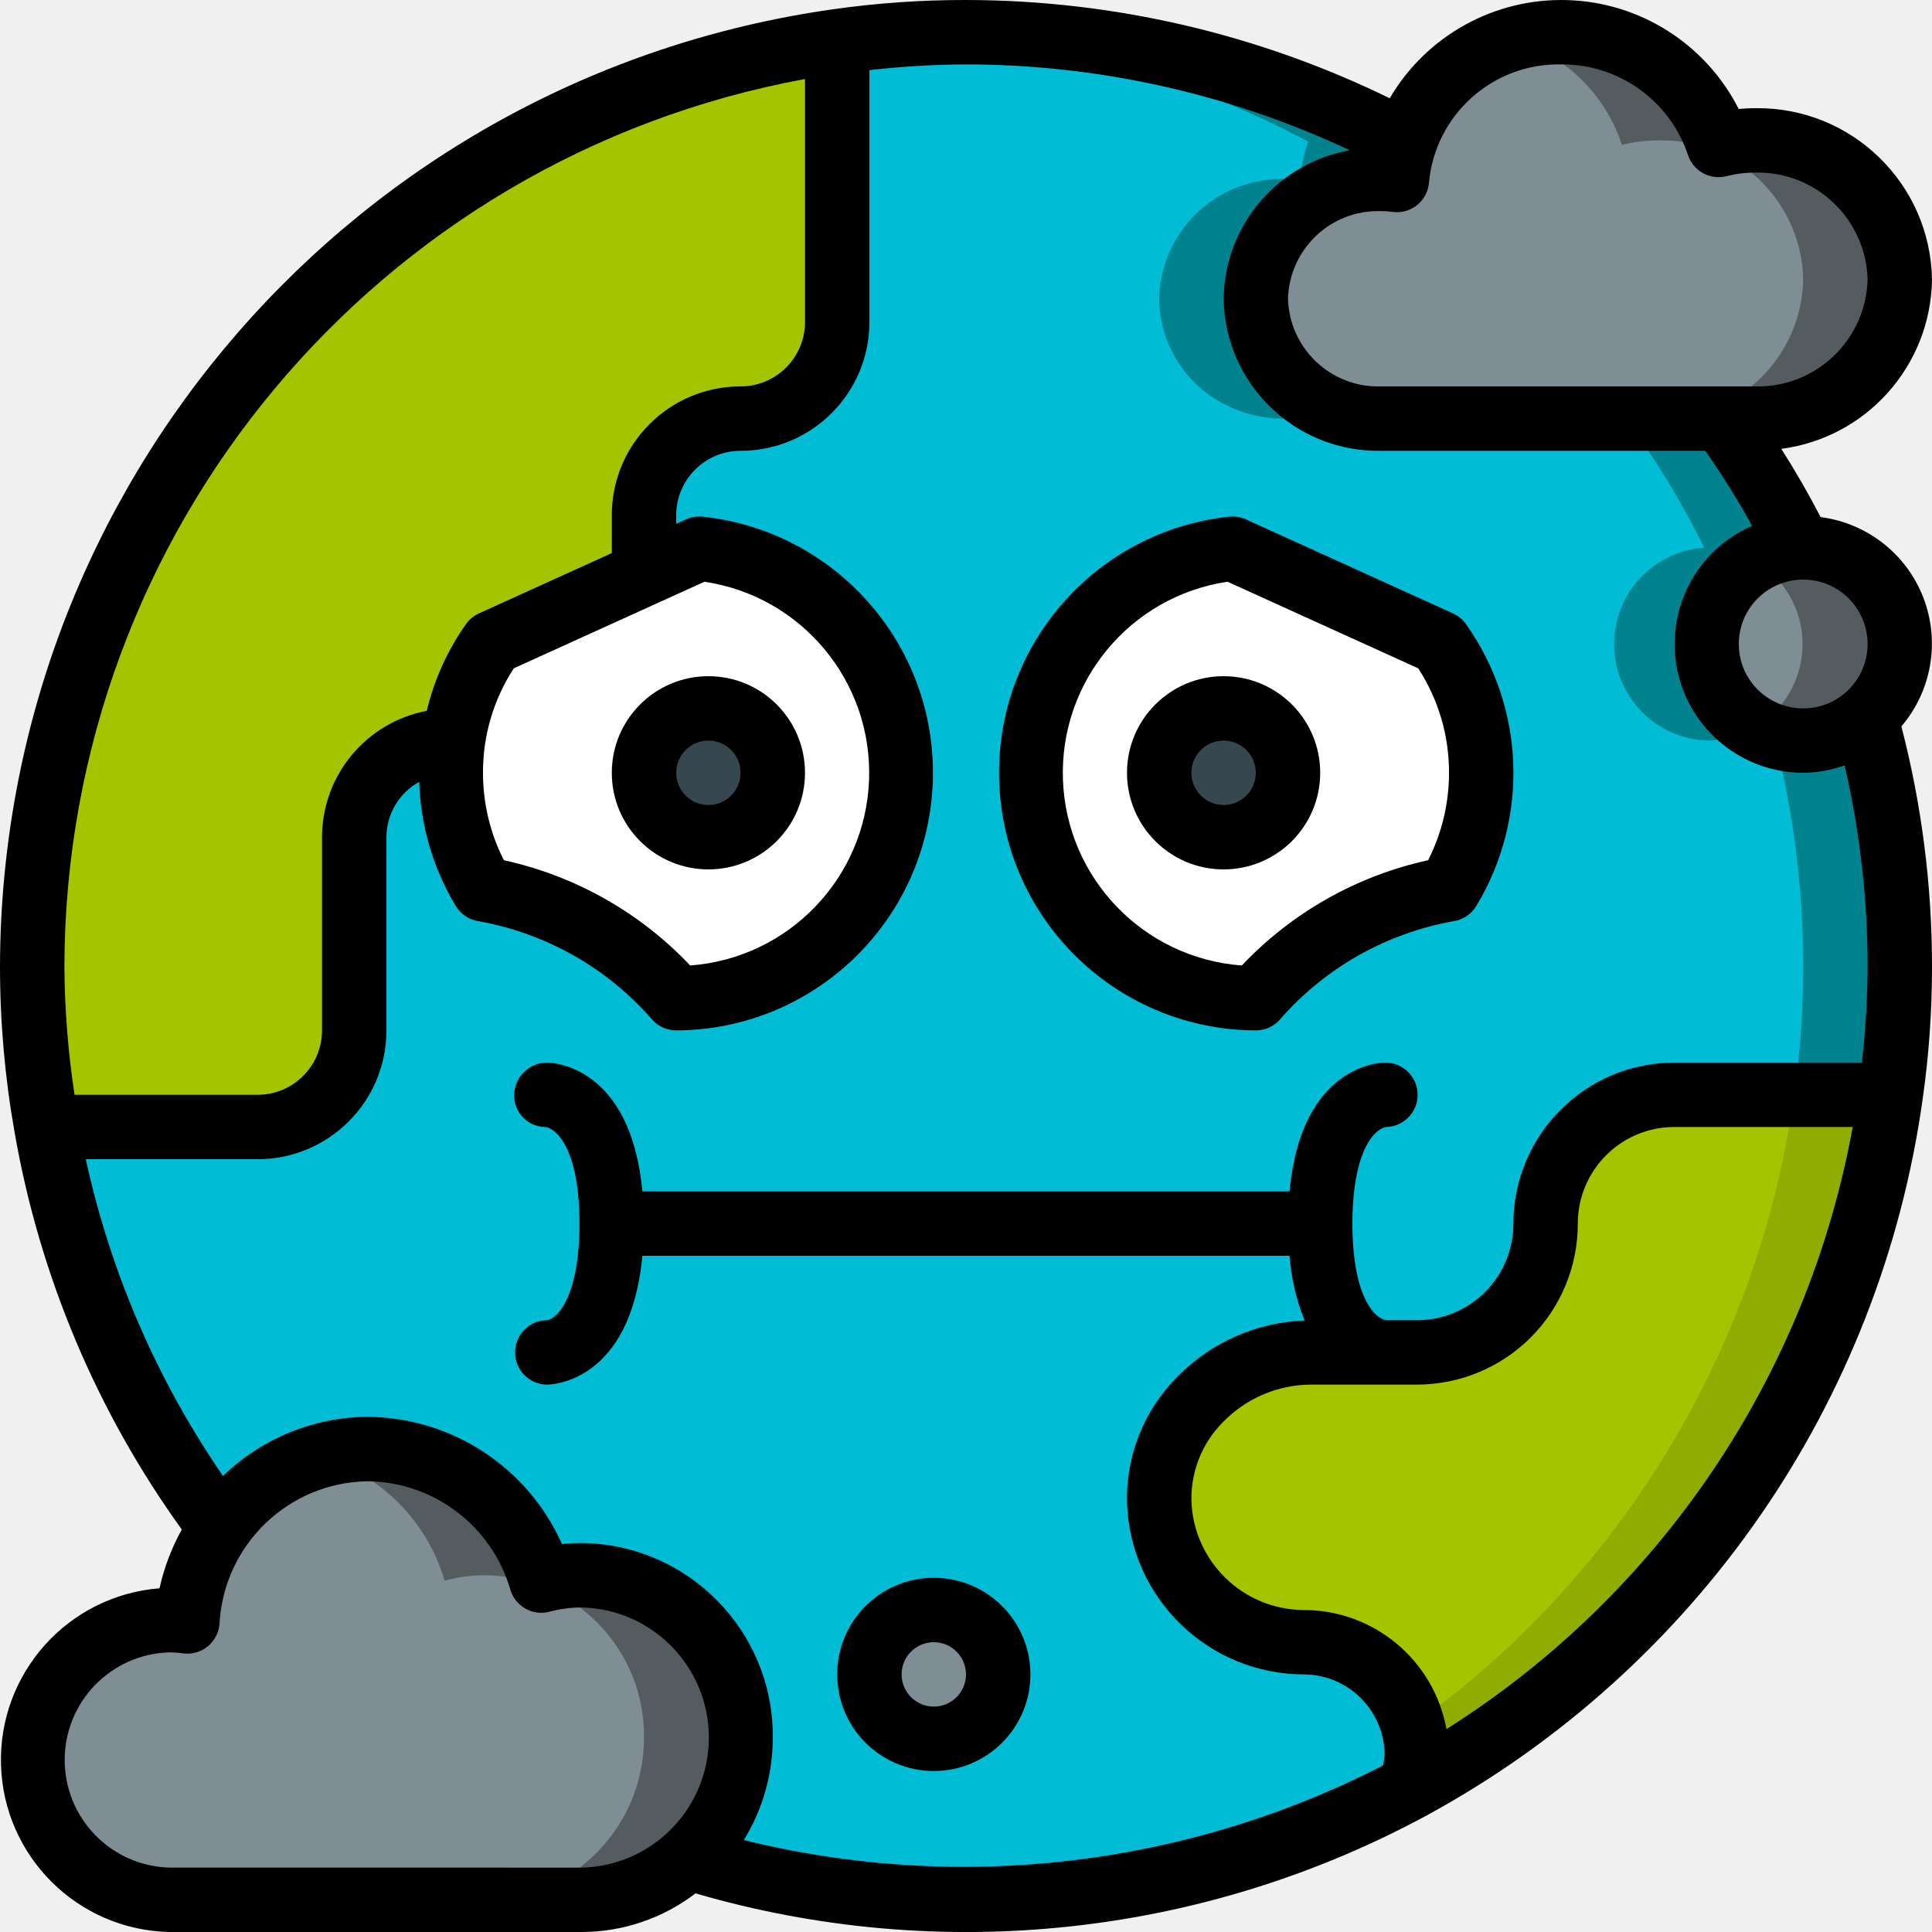
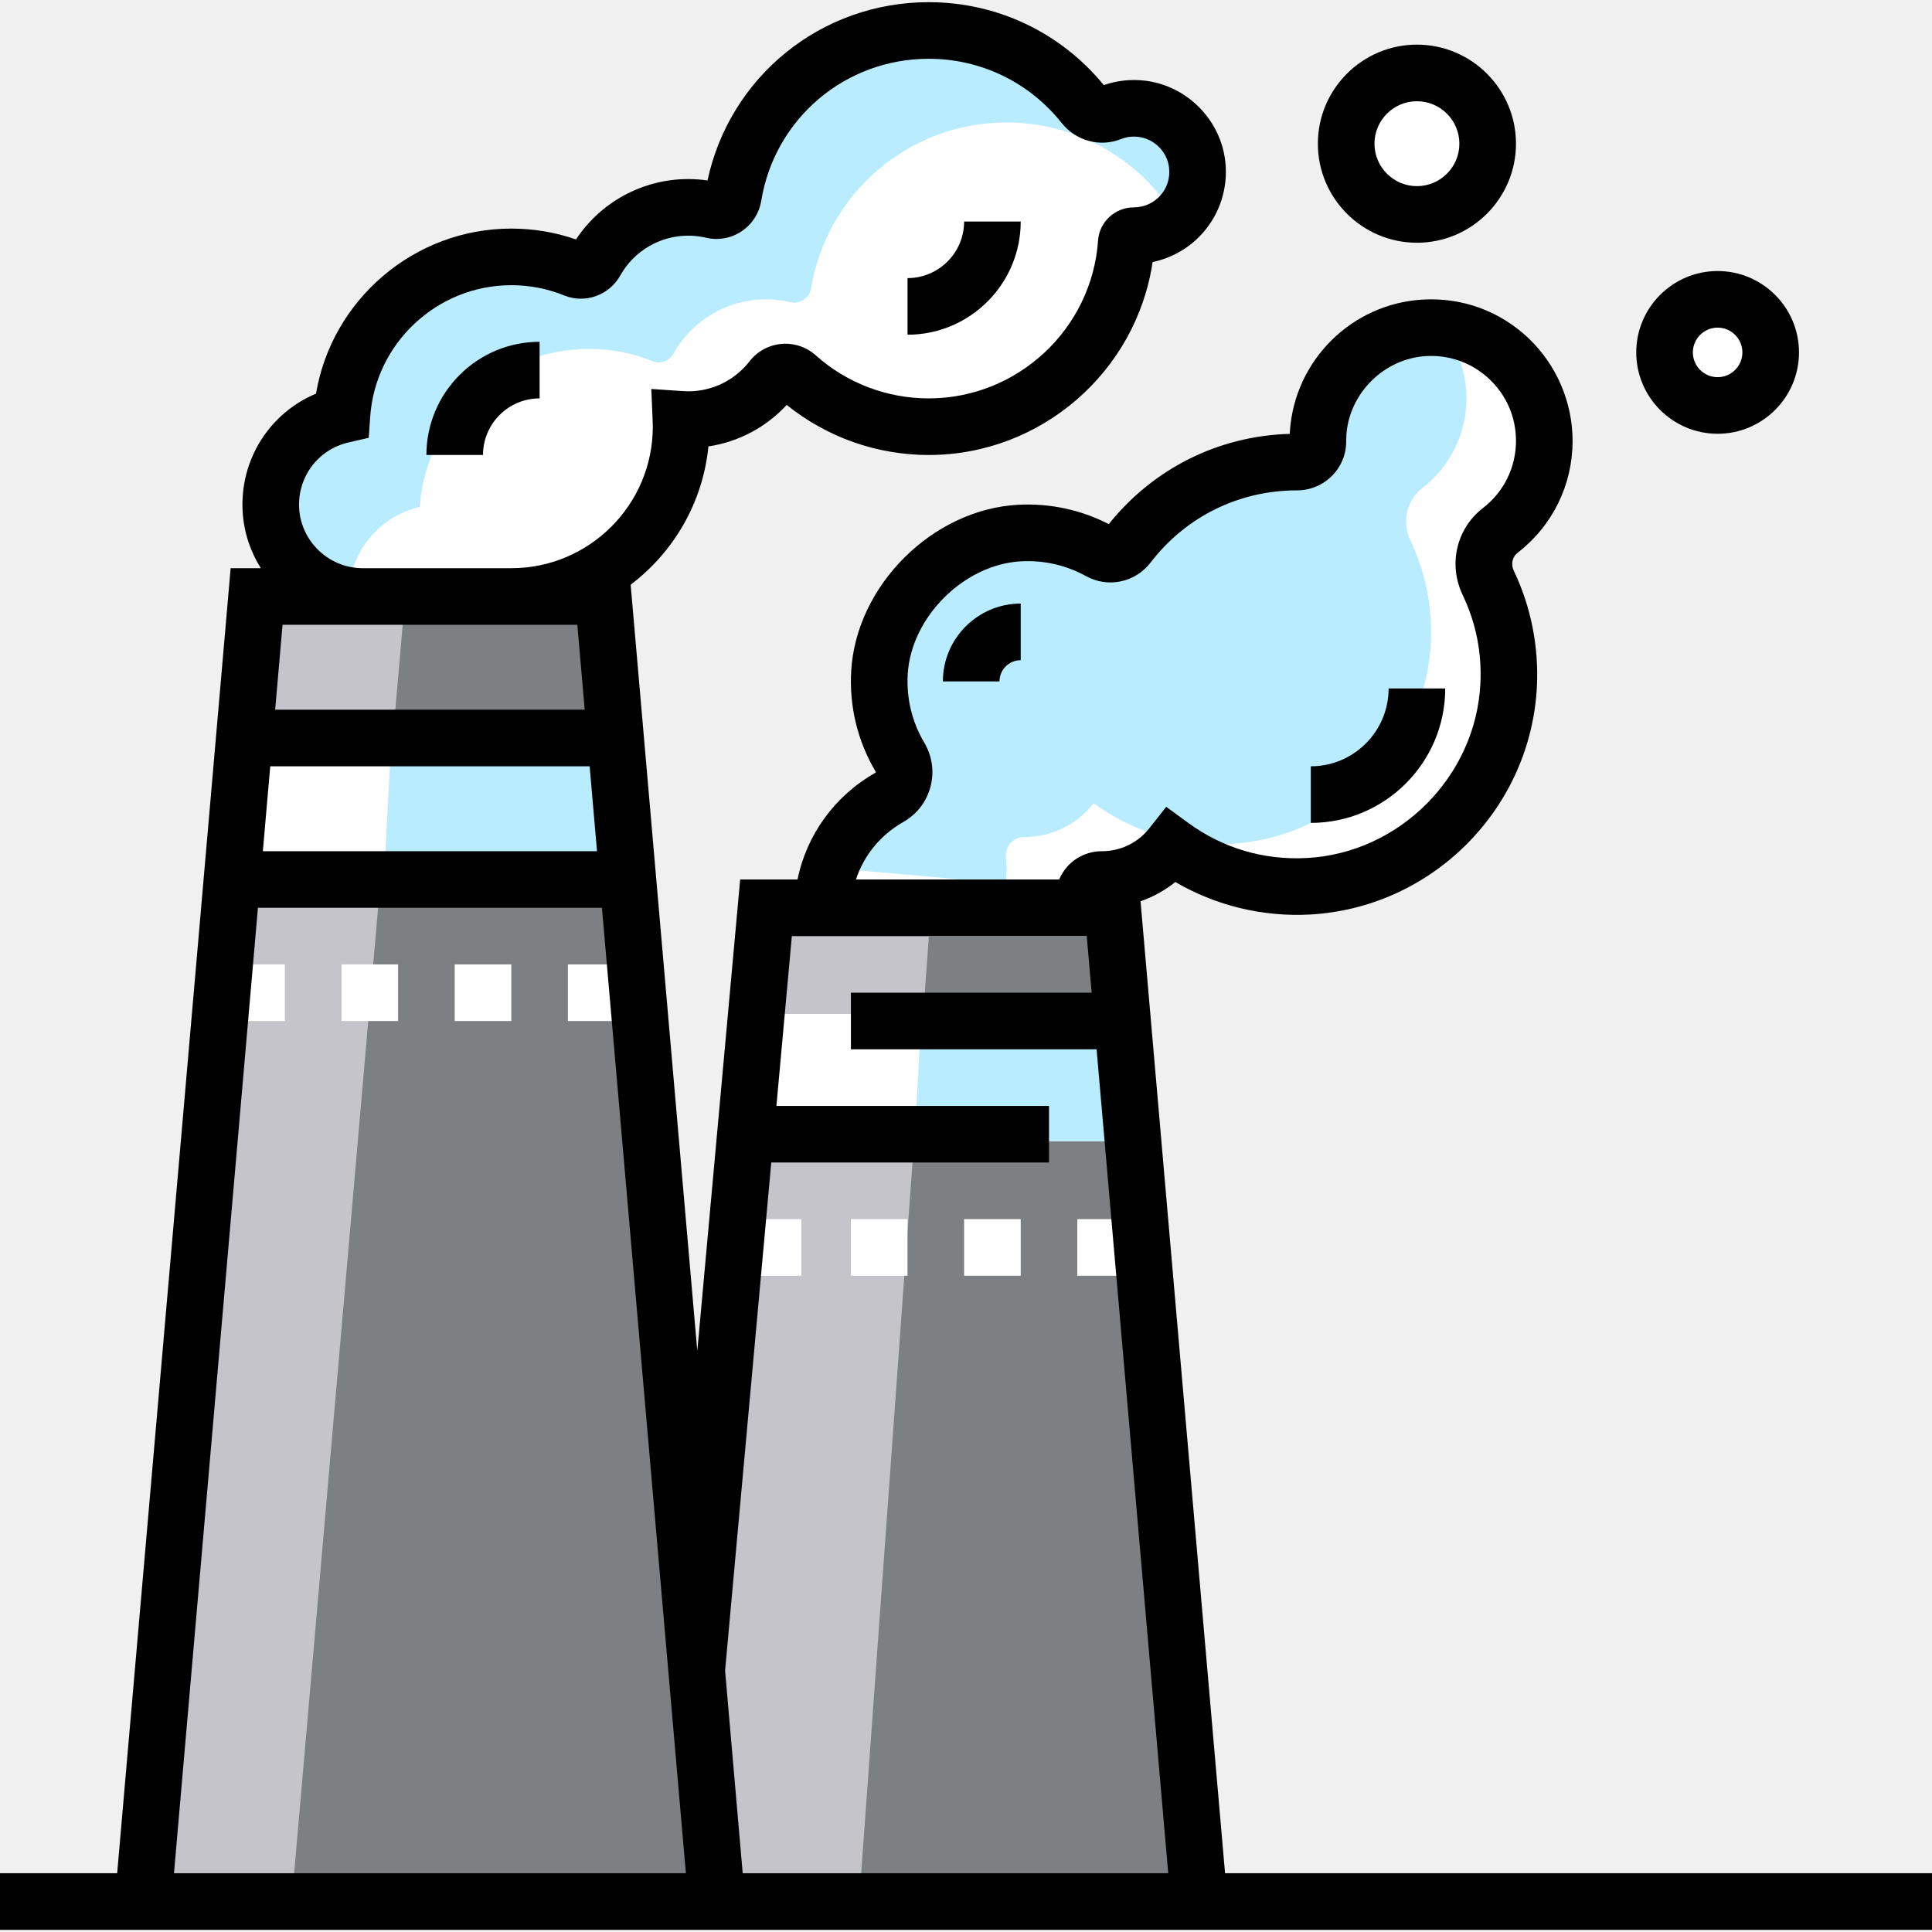
- <svg xmlns="http://www.w3.org/2000/svg" height="512" viewBox="0 0 60 60" width="512">
-   <g id="Page-1" fill="none" fill-rule="evenodd">
-     <g id="035---Sick-Earth" fill-rule="nonzero">
-       <g id="Color" transform="translate(1 1)">
-         <path id="Shape" d="m25 .28v8.72c0 1.657-1.343 3-3 3s-3 1.343-3 3v1.82l-4.71 2.14c-.65.897-1.066 1.942-1.21 3.04h-.08c-1.657 0-3 1.343-3 3v6c0 1.657-1.343 3-3 3h-6.56c-.294-1.65-.441-3.324-.44-5-.004-14.472 10.666-26.729 25-28.72z" fill="#a4c400" />
-         <g fill="#00bcd4">
-           <path id="Shape" d="m56.95 21.27c-.538.475-1.232.734-1.95.73-1.59-.068-2.85-1.366-2.871-2.957-.021-1.591 1.204-2.922 2.791-3.033v-.01c-.69-1.403-1.503-2.741-2.43-4h-10.62c-.644.003-1.279-.152-1.85-.45-1.229-.629-2.008-1.889-2.02-3.27.044-2.095 1.775-3.759 3.87-3.72.17 0.0.341.01.51.03.027-.406.111-.807.25-1.19-4.193-2.24-8.876-3.408-13.63-3.4-1.338-.003-2.675.091-4 .28v8.72c0 1.657-1.343 3-3 3s-3 1.343-3 3v1.82l1.72-.78c3.694.396 6.435 3.61 6.244 7.321s-3.248 6.625-6.964 6.639c-1.547-1.784-3.663-2.978-5.99-3.38-.663-1.091-1.013-2.343-1.01-3.62-.004-.335.023-.67.08-1h-.08c-1.657 0-3 1.343-3 3v6c0 1.657-1.343 3-3 3h-6.56c.776 4.518 2.625 8.784 5.39 12.44 1.036-1.523 2.758-2.436 4.6-2.44 2.501.021 4.691 1.685 5.38 4.09.407-.112.828-.169 1.25-.17 2.755.029 4.967 2.284 4.94 5.04.005 1.422-.591 2.78-1.64 3.74 2.799.862 5.711 1.3 8.64 1.3 4.838.007 9.6-1.2 13.85-3.51.1-.32.151-.654.15-.99-.009-1.929-1.571-3.491-3.5-3.5-2.433-.005-4.424-1.938-4.5-4.37.01-1.239.512-2.422 1.396-3.291.883-.868 2.076-1.35 3.314-1.339h3.29c1.061.001 2.079-.42 2.83-1.17s1.171-1.769 1.17-2.83c0-2.209 1.791-4 4-4h6.72c.189-1.325.283-2.662.28-4 .005-2.613-.348-5.213-1.05-7.73z" />
-           <circle id="Oval" cx="28" cy="51" r="2" />
-           <path id="Shape" d="m43.99 26.62c-2.327.402-4.443 1.596-5.99 3.38-3.715-.014-6.773-2.929-6.964-6.639s2.55-6.924 6.244-7.321l.58.26 5.85 2.66c1.612 2.269 1.722 5.279.28 7.66z" />
-         </g>
-         <path id="Shape" d="m39.63 3.4c-.139.383-.223.784-.25 1.19-.169-.02-.34-.03-.51-.03-2.095-.039-3.826 1.625-3.87 3.72.012 1.381.791 2.641 2.02 3.27.571.298 1.206.453 1.85.45h3c-.644.003-1.279-.152-1.85-.45-1.229-.629-2.008-1.889-2.02-3.27.044-2.095 1.775-3.759 3.87-3.72.17 0.0.341.01.51.03.027-.406.111-.807.25-1.19-4.193-2.24-8.876-3.408-13.63-3.4-.482 0-.957.026-1.432.049 4.218.218 8.336 1.362 12.062 3.351z" fill="#00838f" />
-         <path id="Shape" d="m51.92 16.01c-1.588.111-2.813 1.442-2.791 3.033.021 1.591 1.281 2.889 2.871 2.957.53.002 1.051-.14 1.508-.41-1.167-.664-1.746-2.026-1.417-3.327.329-1.302 1.487-2.223 2.829-2.253v-.01c-.69-1.403-1.503-2.741-2.43-4h-3c.927 1.259 1.74 2.597 2.43 4z" fill="#00838f" />
-         <path id="Shape" d="m56.95 21.27c-.538.475-1.232.734-1.95.73-.31-.004-.617-.056-.91-.155.604 2.337.91 4.741.91 7.155.003 1.338-.091 2.675-.28 4h3c.189-1.325.283-2.662.28-4 .005-2.613-.348-5.213-1.05-7.73z" fill="#00838f" />
-         <path id="Shape" d="m57.72 33c-1.265 9.117-6.784 17.092-14.87 21.49.1-.32.151-.654.15-.99-.009-1.929-1.571-3.491-3.5-3.5-2.433-.005-4.424-1.938-4.5-4.37.01-1.239.512-2.422 1.396-3.291.883-.868 2.076-1.35 3.314-1.339h3.29c1.061.001 2.079-.42 2.83-1.17s1.171-1.769 1.17-2.83c0-2.209 1.791-4 4-4z" fill="#a4c400" />
-         <path id="Shape" d="m54.72 33c-1.091 7.882-5.379 14.968-11.855 19.592.085.295.131.601.135.908.001.336-.05.67-.15.99 8.086-4.398 13.605-12.373 14.87-21.49z" fill="#90ac00" />
-         <path id="Shape" d="m45 23c.003 1.277-.347 2.529-1.01 3.62-2.327.402-4.443 1.596-5.99 3.38-3.715-.014-6.773-2.929-6.964-6.639s2.55-6.924 6.244-7.321l.58.26 5.85 2.66c.845 1.177 1.297 2.591 1.29 4.04z" fill="#fff" />
-         <path id="Shape" d="m13 23c-.003 1.277.347 2.529 1.01 3.62 2.327.402 4.443 1.596 5.99 3.38 3.715-.014 6.773-2.929 6.964-6.639s-2.55-6.924-6.244-7.321l-.58.26-5.85 2.66c-.845 1.177-1.297 2.591-1.29 4.04z" fill="#fff" />
-         <circle id="Oval" cx="21" cy="23" fill="#37474f" r="2" />
-         <circle id="Oval" cx="37" cy="23" fill="#37474f" r="2" />
-         <path id="Shape" d="m22 52.96c.005 1.422-.591 2.78-1.64 3.74-.895.836-2.075 1.301-3.3 1.3h-12.81c-2.361-.051-4.248-1.979-4.248-4.34s1.887-4.289 4.248-4.34c.19 0.0.381.01.57.03.064-1.044.413-2.051 1.01-2.91 1.036-1.523 2.758-2.436 4.6-2.44 2.501.021 4.691 1.685 5.38 4.09.407-.112.828-.169 1.25-.17 2.755.029 4.967 2.284 4.94 5.04z" fill="#7f8e94" />
-         <path id="Shape" d="m17.06 47.92c-.422.001-.843.058-1.25.17-.689-2.405-2.879-4.069-5.38-4.09-.515.002-1.027.076-1.522.22 1.878.535 3.35 1.996 3.9 3.87.407-.112.828-.169 1.25-.17 2.756.027 4.969 2.284 4.942 5.04.005 1.422-.591 2.78-1.64 3.74-.895.836-2.075 1.301-3.3 1.3h3c1.225.001 2.405-.464 3.3-1.3 1.049-.96 1.645-2.318 1.64-3.74.027-2.756-2.185-5.011-4.94-5.04z" fill="#545c60" />
-         <path id="Shape" d="m58 7.68c-.05 2.432-2.058 4.364-4.49 4.32h-11.64c-.644.003-1.279-.152-1.85-.45-1.229-.629-2.008-1.889-2.02-3.27.044-2.095 1.775-3.759 3.87-3.72.17 0.0.341.01.51.03.027-.406.111-.807.25-1.19.748-2.059 2.715-3.421 4.905-3.399s4.129 1.425 4.835 3.499c.373-.092.756-.139 1.14-.14 2.432-.044 4.44 1.888 4.49 4.32z" fill="#7f8e94" />
-         <path id="Shape" d="m53.51 3.36c-.384.001-.767.048-1.14.14-.696-2.106-2.672-3.521-4.89-3.5-.508.002-1.014.079-1.5.226 1.603.461 2.873 1.688 3.39 3.274.373-.092.756-.139 1.14-.14 2.432-.044 4.44 1.888 4.49 4.32-.05 2.432-2.058 4.364-4.49 4.32h3c2.432.044 4.44-1.888 4.49-4.32-.05-2.432-2.058-4.364-4.49-4.32z" fill="#545c60" />
-         <path id="Shape" d="m58 19c.001.874-.383 1.705-1.05 2.27-.538.475-1.232.734-1.95.73-1.59-.068-2.85-1.366-2.871-2.957-.021-1.591 1.204-2.922 2.791-3.033v-.01h.08c1.657 0 3 1.343 3 3z" fill="#7f8e94" />
-         <path id="Shape" d="m55 16h-.08v.01c-.499.013-.987.153-1.417.406.914.541 1.476 1.523 1.477 2.586s-.558 2.046-1.472 2.588c.452.266.967.407 1.492.41.718.004 1.412-.255 1.95-.73.955-.815 1.3-2.138.865-3.316-.436-1.177-1.559-1.957-2.815-1.954z" fill="#545c60" />
-         <circle id="Oval" cx="28" cy="51" fill="#7f8e94" r="2" />
-       </g>
-       <g id="Outline" fill="#000">
-         <path id="Shape" d="m39 32c.303-.001.589-.138.779-.373 1.392-1.582 3.278-2.645 5.352-3.017.296-.042.558-.215.713-.47 1.651-2.724 1.525-6.169-.322-8.764-.102-.142-.24-.255-.4-.327l-6.431-2.92c-.16-.073-.337-.102-.512-.084-4.225.45-7.361 4.123-7.142 8.366.218 4.243 3.715 7.575 7.963 7.589zm-.879-13.934 5.922 2.689c.629.965.962 2.093.957 3.245.001.943-.221 1.874-.648 2.715-2.213.484-4.229 1.623-5.786 3.269-3.049-.225-5.441-2.705-5.555-5.76-.114-3.055 2.087-5.707 5.11-6.158z" />
-         <path id="Shape" d="m22 27c1.657 0 3-1.343 3-3s-1.343-3-3-3-3 1.343-3 3 1.343 3 3 3zm0-4c.552 0 1 .448 1 1s-.448 1-1 1-1-.448-1-1 .448-1 1-1z" />
-         <path id="Shape" d="m38 27c1.657 0 3-1.343 3-3s-1.343-3-3-3-3 1.343-3 3 1.343 3 3 3zm0-4c.552 0 1 .448 1 1s-.448 1-1 1-1-.448-1-1 .448-1 1-1z" />
-         <path id="Shape" d="m60 8.68c-.05-2.982-2.504-5.362-5.487-5.32-.173 0-.345.008-.516.024-1.022-2.015-3.062-3.312-5.321-3.381-2.258-.069-4.374 1.1-5.517 3.049-4.098-2.004-8.598-3.047-13.159-3.052-1.384-.002-2.766.094-4.136.289-14.808 2.097-25.827 14.755-25.864 29.711-.001 1.733.151 3.463.454 5.169.774 4.45 2.55 8.667 5.192 12.331-.318.572-.551 1.187-.692 1.826-2.838.224-5.003 2.633-4.923 5.479s2.376 5.13 5.222 5.195h12.81c1.279-.001 2.522-.423 3.537-1.2 7.6 2.216 15.768 1.342 22.728-2.431 8.355-4.557 14.059-12.8 15.38-22.224.197-1.373.294-2.758.292-4.145-.001-2.511-.32-5.011-.951-7.441.944-1.106 1.206-2.641.683-3.997-.523-1.357-1.748-2.317-3.191-2.503-.377-.727-.784-1.434-1.221-2.119 2.65-.347 4.643-2.588 4.68-5.26zm-11.521-6.68c1.78-.016 3.369 1.113 3.938 2.8.158.507.685.801 1.2.671.294-.075.597-.112.9-.111 1.877-.04 3.433 1.443 3.483 3.32-.049 1.878-1.608 3.363-3.487 3.32h-11.646c-1.542.038-2.824-1.18-2.867-2.722.043-1.542 1.325-2.76 2.867-2.722.129-0.0.258.008.386.025.274.037.55-.042.763-.218.212-.174.343-.427.363-.7.197-2.106 1.985-3.704 4.1-3.663zm-23.479.454v7.546c0 1.105-.895 2-2 2-2.209 0-4 1.791-4 4v1.177l-4.124 1.872c-.16.072-.298.185-.4.327-.576.814-.991 1.73-1.222 2.7-1.886.358-3.251 2.005-3.254 3.924v6c0 1.105-.895 2-2 2h-5.685c-.203-1.324-.308-2.661-.315-4 .036-13.521 9.702-25.098 23-27.546zm-3.121 15.612c3.023.451 5.224 3.103 5.11 6.158-.114 3.055-2.506 5.535-5.555 5.76-1.557-1.646-3.573-2.785-5.786-3.269-.427-.841-.649-1.772-.648-2.715-.005-1.152.328-2.28.957-3.245zm-16.626 39.934c-1.807-.054-3.244-1.535-3.244-3.342s1.437-3.288 3.244-3.342c.144 0.0.287.01.429.03.275.038.554-.04.769-.216.215-.176.348-.433.366-.71.137-2.455 2.15-4.386 4.609-4.419 2.055.027 3.852 1.395 4.424 3.369.153.52.694.823 1.218.683.324-.088.659-.132.995-.132 2.196.049 3.951 1.843 3.951 4.04s-1.755 3.991-3.951 4.04zm17.847-.856c.589-.958.9-2.06.9-3.184.022-3.305-2.632-6.005-5.937-6.04-.204 0-.407.011-.61.032-1.063-2.383-3.418-3.927-6.027-3.952-1.681.01-3.293.669-4.5 1.839-2.046-2.972-3.493-6.314-4.263-9.839h5.337c2.209 0 4-1.791 4-4v-6c.002-.716.392-1.374 1.019-1.719.041 1.363.433 2.692 1.137 3.859.155.255.417.428.713.47 2.073.371 3.959 1.434 5.35 3.015.19.237.477.375.781.375 4.248-.015 7.744-3.347 7.962-7.59.218-4.243-2.918-7.915-7.143-8.365-.175-.018-.352.011-.512.084l-.307.14v-.269c0-1.105.895-2 2-2 2.209 0 4-1.791 4-4v-7.822c.996-.114 1.997-.174 3-.178 4.12.003 8.188.913 11.916 2.667-2.241.401-3.883 2.335-3.916 4.611.043 2.647 2.22 4.759 4.867 4.722h10.091c.527.75 1.013 1.528 1.456 2.331-1.737.754-2.707 2.624-2.324 4.479.384 1.855 2.016 3.186 3.91 3.19.439-.005.873-.083 1.286-.231.472 2.043.712 4.134.714 6.231-.004 1.003-.064 2.004-.179 3h-5.821c-2.76.003-4.997 2.24-5 5 .002.796-.314 1.56-.877 2.123s-1.327.879-2.123.877h-.952c-.367-.057-1.048-.751-1.048-3s.681-2.943 1.048-3c.357-.009.683-.207.854-.521s.162-.695-.024-1-.521-.488-.878-.479c-.114 0-2.59.056-2.952 4h-20.1c-.362-3.944-2.838-4-2.952-4-.558-.002-1.015.442-1.028 1-.006.262.093.516.276.704.183.188.434.295.696.296.366.049 1.056.739 1.056 3s-.69 2.953-1 3c-.552 0-1 .448-1 1s.448 1 1 1c.114 0 2.59-.056 2.952-4h20.1c.05.69.209 1.369.469 2.01-1.498.055-2.917.684-3.963 1.757-1.027 1.033-1.588 2.441-1.554 3.897.094 2.971 2.527 5.332 5.5 5.336 1.377.009 2.491 1.123 2.5 2.5-.009.11-.025.219-.049.327-6.12 3.145-13.171 3.968-19.851 2.317zm21.821-3.444c-.388-2.138-2.248-3.694-4.421-3.7-1.893-.003-3.442-1.508-3.5-3.4-.017-.914.339-1.796.987-2.441.715-.736 1.697-1.154 2.723-1.159h3.29c1.326.001 2.599-.525 3.537-1.463s1.464-2.211 1.463-3.537c0-1.657 1.343-3 3-3h5.538c-1.406 7.723-5.981 14.505-12.617 18.7zm13.079-33.7c0 1.105-.895 2-2 2s-2-.895-2-2 .895-2 2-2 2 .895 2 2z" />
-         <path id="Shape" d="m29 49c-1.657 0-3 1.343-3 3s1.343 3 3 3 3-1.343 3-3-1.343-3-3-3zm0 4c-.552 0-1-.448-1-1s.448-1 1-1 1 .448 1 1-.448 1-1 1z" />
-       </g>
-     </g>
+ <svg xmlns="http://www.w3.org/2000/svg" version="1.1" id="Capa_1" x="0px" y="0px" viewBox="0 0 512 512" style="enable-background:new 0 0 512 512;" xml:space="preserve">
+   <g>
+     <circle style="fill:#FFFFFF;" cx="455.19" cy="93.39" r="6.563" />
+     <circle style="fill:#FFFFFF;" cx="455.19" cy="93.39" r="6.563" />
+     <circle style="fill:#FFFFFF;" cx="375.5" cy="38.08" r="18.75" />
+     <circle style="fill:#FFFFFF;" cx="455.19" cy="93.39" r="6.563" />
+     <path style="fill:#FFFFFF;" d="M135.5,158.078c24.853,0,45-20.147,45-45c0-0.653-0.022-1.301-0.049-1.948   c0.637,0.043,1.277,0.073,1.924,0.073c9.033,0,17.067-4.261,22.211-10.881c1.592-2.048,4.635-2.318,6.569-0.59   c9.284,8.299,21.537,13.346,34.97,13.346c27.765,0,50.481-21.556,52.359-48.844c0.071-1.032,0.962-1.782,1.996-1.781   c0.007,0,0.013,0,0.02,0c9.936,0,17.866-8.587,16.774-18.745c-0.826-7.683-6.978-13.925-14.646-14.873   c-2.96-0.366-5.784,0.045-8.31,1.048c-2.547,1.012-5.425,0.142-7.133-2.001c-9.617-12.065-24.43-19.804-41.059-19.804   c-26.077,0-47.705,19.015-51.794,43.935c-0.421,2.567-2.946,4.293-5.478,3.694c-2.08-0.492-4.248-0.754-6.479-0.754   c-10.549,0-19.737,5.81-24.549,14.404c-1.088,1.943-3.405,2.834-5.469,1.998c-5.206-2.109-10.894-3.276-16.857-3.276   c-23.804,0-43.277,18.485-44.88,41.882c-11.296,2.609-19.59,13.062-18.82,25.317c0.788,12.544,11.33,22.581,23.897,22.797" />
  </g>
+   <g>
+     <path style="fill:#B9ECFF;" d="M111.245,134.335c1.603-23.397,21.077-41.882,44.88-41.882c5.963,0,11.651,1.167,16.857,3.276   c2.064,0.836,4.381-0.054,5.469-1.998c4.812-8.593,14-14.404,24.549-14.404c2.23,0,4.399,0.262,6.478,0.754   c2.531,0.599,5.056-1.127,5.478-3.694c4.089-24.92,25.717-43.935,51.794-43.935c16.629,0,31.442,7.738,41.059,19.804   c1.708,2.143,4.586,3.013,7.133,2.001c0.009-0.004,0.019-0.007,0.029-0.01c1.818-3.027,2.719-6.667,2.303-10.54   c-0.826-7.682-6.978-13.925-14.646-14.873c-2.96-0.366-5.784,0.045-8.31,1.048c-2.547,1.012-5.425,0.142-7.133-2.001   c-9.617-12.065-24.43-19.804-41.059-19.804c-26.077,0-47.705,19.015-51.794,43.935c-0.421,2.567-2.946,4.293-5.478,3.694   c-2.08-0.492-4.248-0.754-6.479-0.754c-10.549,0-19.737,5.81-24.549,14.404c-1.088,1.943-3.405,2.834-5.469,1.998   c-5.206-2.109-10.894-3.276-16.857-3.276c-23.804,0-43.277,18.485-44.88,41.882c-11.296,2.609-19.59,13.062-18.82,25.317   c0.718,11.427,9.53,20.769,20.592,22.507C92.529,146.348,100.528,136.81,111.245,134.335z" />
+     <path style="fill:#B9ECFF;" d="M287.16,245.385c0.268-2.413,0.28-4.779,0.066-7.08c-0.262-2.809,1.944-5.231,4.765-5.227h0.071   c7.47,0,14.118-3.499,18.41-8.942c10.063,7.355,22.652,11.46,36.23,10.735c28.557-1.525,51.675-24.726,53.1-53.288   c0.486-9.74-1.509-18.969-5.407-27.115c-2.318-4.844-1.048-10.624,3.2-13.91c7.089-5.485,11.654-14.072,11.654-23.729   c0-17.134-14.365-30.914-31.708-29.953c-14.96,0.829-27.195,12.911-28.22,27.859c-0.052,0.751-0.075,1.497-0.071,2.237   c0.014,3.061-2.501,5.485-5.562,5.482c-0.021,0-0.042,0-0.063,0c-18.18,0-34.338,8.631-44.619,22.013   c-1.8,2.342-5.016,3.064-7.601,1.634c-6.218-3.44-13.465-5.247-21.162-4.841c-19.007,1.003-36.065,17.961-37.173,36.962   c-0.479,8.205,1.561,15.901,5.414,22.396c2.233,3.764,0.983,8.55-2.823,10.712c-9.89,5.619-16.813,15.961-17.585,27.875" />
+   </g>
+   <path style="fill:#FFFFFF;" d="M397.596,140.557c7.089-5.485,11.654-14.072,11.654-23.729c0-15.589-11.891-28.396-27.096-29.857  c4.05,5.114,6.471,11.577,6.471,18.607c0,9.657-4.565,18.244-11.654,23.729c-4.247,3.286-5.517,9.066-3.2,13.91  c3.897,8.146,5.893,17.375,5.407,27.115c-1.425,28.562-24.543,51.763-53.1,53.288c-13.578,0.725-26.167-3.38-36.23-10.735  c-4.292,5.443-10.94,8.942-18.41,8.942h-0.071c-2.821-0.005-5.027,2.417-4.765,5.227c0.214,2.301,0.202,4.667-0.066,7.08  l-46.541-4.163c-1.042,2.924-1.711,6.018-1.919,9.233l69.085,6.18c0.268-2.413,0.28-4.779,0.066-7.08  c-0.262-2.809,1.944-5.231,4.765-5.227h0.071c7.47,0,14.118-3.499,18.41-8.942c10.063,7.355,22.652,11.46,36.23,10.735  c28.557-1.525,51.675-24.726,53.1-53.288c0.486-9.74-1.509-18.969-5.407-27.115C392.078,149.623,393.348,143.843,397.596,140.557z" />
+   <polygon style="fill:#7D8083;" points="317.864,504.953 294.875,240.578 203,240.578 184.591,443.078 191.75,503.078 " />
+   <polygon style="fill:#C4C4CA;" points="227.744,503.078 246.153,248.203 295.538,248.203 294.875,240.578 203,240.578   184.591,443.078 191.75,503.078 234.068,503.707 " />
+   <polyline style="fill:#7D8083;" points="189.875,503.078 159.875,158.078 68,158.078 38,503.078 " />
+   <polygon style="fill:#C4C4CA;" points="68,158.078 38,503.078 77.375,503.078 107.375,158.078 " />
+   <g>
+     <rect x="58.62" y="255.58" style="fill:#FFFFFF;" width="16.875" height="15" />
+     <rect x="150.5" y="255.58" style="fill:#FFFFFF;" width="15" height="15" />
+     <rect x="62.37" y="195.58" style="fill:#FFFFFF;" width="101.25" height="37.5" />
+   </g>
+   <polygon style="fill:#B9ECFF;" points="163.625,233.078 101.75,233.078 103.625,197.453 163.625,195.578 " />
+   <rect x="197.37" y="268.7" style="fill:#FFFFFF;" width="101.25" height="33.75" />
+   <polygon style="fill:#B9ECFF;" points="298.625,302.453 242.375,302.453 244.08,270.39 298.625,268.703 " />
+   <path d="M375.5,64.328c-14.474,0-26.25-11.776-26.25-26.25s11.776-26.25,26.25-26.25s26.25,11.776,26.25,26.25  S389.974,64.328,375.5,64.328z M375.5,26.828c-6.203,0-11.25,5.047-11.25,11.25s5.047,11.25,11.25,11.25s11.25-5.047,11.25-11.25  S381.703,26.828,375.5,26.828z" />
+   <path d="M455.187,86.828c3.624,0,6.563,2.938,6.563,6.563s-2.938,6.563-6.563,6.563c-3.624,0-6.562-2.938-6.562-6.563  S451.563,86.828,455.187,86.828 M455.187,71.828c-11.89,0-21.562,9.673-21.562,21.563s9.673,21.563,21.562,21.563  c11.89,0,21.563-9.673,21.563-21.563S467.077,71.828,455.187,71.828L455.187,71.828z" />
+   <g>
+     <rect x="90.5" y="255.58" style="fill:#FFFFFF;" width="15" height="15" />
+     <rect x="120.5" y="255.58" style="fill:#FFFFFF;" width="15" height="15" />
+   </g>
+   <path d="M128,120.578h-15c0-16.542,13.458-30,30-30v15C134.729,105.578,128,112.307,128,120.578z" />
+   <path d="M240.5,88.703v-15c8.271,0,15-6.729,15-15h15C270.5,75.245,257.042,88.703,240.5,88.703z" />
+   <g>
+     <rect x="195.5" y="323.08" style="fill:#FFFFFF;" width="16.875" height="15" />
+     <rect x="225.5" y="323.08" style="fill:#FFFFFF;" width="15" height="15" />
+     <rect x="255.5" y="323.08" style="fill:#FFFFFF;" width="15" height="15" />
+     <rect x="285.5" y="323.08" style="fill:#FFFFFF;" width="15" height="15" />
+   </g>
+   <path d="M264.875,180.578h-15c0-11.373,9.252-20.625,20.625-20.625v15C267.398,174.953,264.875,177.476,264.875,180.578z" />
+   <path d="M347.375,218.078v-15c11.373,0,20.625-9.252,20.625-20.625h15C383,202.097,367.019,218.078,347.375,218.078z" />
+   <path d="M324.651,496.422l-22.398-257.575c3.333-1.16,6.452-2.871,9.216-5.107c10.708,6.25,23.135,9.287,35.634,8.62  c15.667-0.836,30.455-7.478,41.637-18.7c11.183-11.222,17.772-26.033,18.554-41.703c0.529-10.611-1.591-21.236-6.132-30.725  c-0.812-1.697-0.391-3.647,1.023-4.742c9.256-7.162,14.565-17.973,14.565-29.661c0-10.26-4.276-20.19-11.731-27.244  c-7.561-7.154-17.466-10.776-27.892-10.197c-18.827,1.043-33.998,16.019-35.288,34.837c-0.017,0.251-0.032,0.502-0.044,0.754  c-18.831,0.526-36.158,9.161-47.956,23.92c-7.367-3.799-15.632-5.571-23.993-5.129c-22.672,1.196-42.944,21.352-44.266,44.015  c-0.548,9.402,1.683,18.621,6.451,26.659c0.052,0.088,0.068,0.158,0.05,0.225c-0.013,0.05-0.039,0.09-0.127,0.14  c-10.777,6.124-18.197,16.438-20.601,28.269H196.15l-11.36,124.959l-17.66-203.085c11.361-8.603,19.128-21.715,20.61-36.648  c7.961-1.195,15.234-5.036,20.748-10.999c10.642,8.581,23.89,13.273,37.636,13.273c29.814,0,55.017-22.108,59.332-51.136  c5.045-1.051,9.684-3.687,13.18-7.579c4.616-5.138,6.837-12.048,6.094-18.957c-1.193-11.097-10.103-20.145-21.184-21.514  c-3.729-0.461-7.52-0.06-11.028,1.16C281.063,8.576,264.202,0.578,246.125,0.578c-28.509,0-52.701,19.691-58.631,47.243  c-1.692-0.245-3.404-0.368-5.119-0.368c-12.002,0-23.166,6.069-29.729,16.001c-5.508-1.909-11.263-2.876-17.146-2.876  c-25.747,0-47.558,18.835-51.757,43.744c-12.347,5.166-20.296,17.621-19.428,31.426c0.341,5.422,2.068,10.475,4.814,14.83h-8.004  L31.051,496.422H0v15h512v-15H324.651z M239.365,217.851c3.598-2.044,6.161-5.359,7.216-9.335c1.058-3.987,0.473-8.151-1.647-11.725  c-3.237-5.457-4.75-11.727-4.377-18.133c0.883-15.134,14.939-29.11,30.081-29.909c6.011-0.314,11.936,1.037,17.137,3.914  c5.853,3.238,13.077,1.712,17.179-3.627c9.317-12.127,23.413-19.082,38.727-19.082c0.005,0,0.01,0,0.016,0  c3.519,0,6.817-1.365,9.289-3.846c2.445-2.453,3.783-5.71,3.767-9.17c-0.002-0.56,0.016-1.129,0.054-1.689  c0.761-11.095,10.052-20.269,21.153-20.884c6.269-0.348,12.217,1.825,16.752,6.116c4.54,4.295,7.041,10.101,7.041,16.348  c0,7.011-3.187,13.498-8.744,17.798c-7.054,5.458-9.265,14.949-5.375,23.079c3.518,7.352,5.093,15.26,4.682,23.504  c-1.227,24.579-21.437,44.861-46.01,46.173c-11.387,0.609-22.249-2.608-31.404-9.301l-5.838-4.267l-4.478,5.678  c-3.049,3.868-7.613,6.086-12.58,6.086c-0.007,0-0.013,0-0.02,0c-3.443,0-6.748,1.457-9.068,4c-0.948,1.038-1.689,2.228-2.226,3.501  h-53.855C228.912,226.731,233.325,221.282,239.365,217.851z M204.395,308.078H278v-15h-72.242l4.091-45h78.15l1.304,15H225.5v15  h65.108l18.987,218.344h-112.77l-4.67-53.704L204.395,308.078z M158.216,225.578H69.659l1.957-22.5h84.645L158.216,225.578z   M152.999,165.578l1.957,22.5H72.919l1.957-22.5H152.999z M79.285,134.807c-0.522-8.299,4.955-15.676,13.022-17.539l5.415-1.251  l0.38-5.544c1.341-19.567,17.768-34.895,37.398-34.895c4.85,0,9.574,0.918,14.042,2.728c5.515,2.234,11.891-0.038,14.828-5.285  c3.65-6.519,10.549-10.568,18.005-10.568c1.605,0,3.203,0.186,4.75,0.552c3.209,0.76,6.63,0.141,9.389-1.697  c2.777-1.851,4.68-4.796,5.219-8.081c3.58-21.816,22.25-37.649,44.393-37.649c13.766,0,26.594,6.188,35.195,16.979  c3.823,4.797,10.159,6.523,15.767,4.296c1.46-0.58,3.015-0.773,4.621-0.575c4.242,0.524,7.653,3.986,8.109,8.231  c0.292,2.722-0.538,5.325-2.339,7.33c-1.778,1.979-4.321,3.114-6.987,3.114c-0.005,0-0.009,0-0.014,0  c-4.976,0-9.136,3.847-9.476,8.766c-1.616,23.472-21.328,41.859-44.876,41.859c-11.076,0-21.721-4.062-29.972-11.438  c-2.468-2.206-5.782-3.298-9.094-2.999c-3.308,0.3-6.368,1.969-8.395,4.578c-3.943,5.073-9.88,7.983-16.289,7.983  c-0.478,0-0.95-0.024-1.419-0.056l-8.358-0.564l0.36,8.37c0.023,0.54,0.042,1.08,0.042,1.625c0,20.677-16.822,37.5-37.5,37.5H95.825  v-0.002C87.096,150.425,79.831,143.499,79.285,134.807z M68.354,240.578h91.167l22.247,255.844H46.107L68.354,240.578z" />
+   <g>
+ </g>
+   <g>
+ </g>
+   <g>
+ </g>
+   <g>
+ </g>
+   <g>
+ </g>
+   <g>
+ </g>
+   <g>
+ </g>
+   <g>
+ </g>
+   <g>
+ </g>
+   <g>
+ </g>
+   <g>
+ </g>
+   <g>
+ </g>
+   <g>
+ </g>
+   <g>
+ </g>
+   <g>
+ </g>
</svg>
